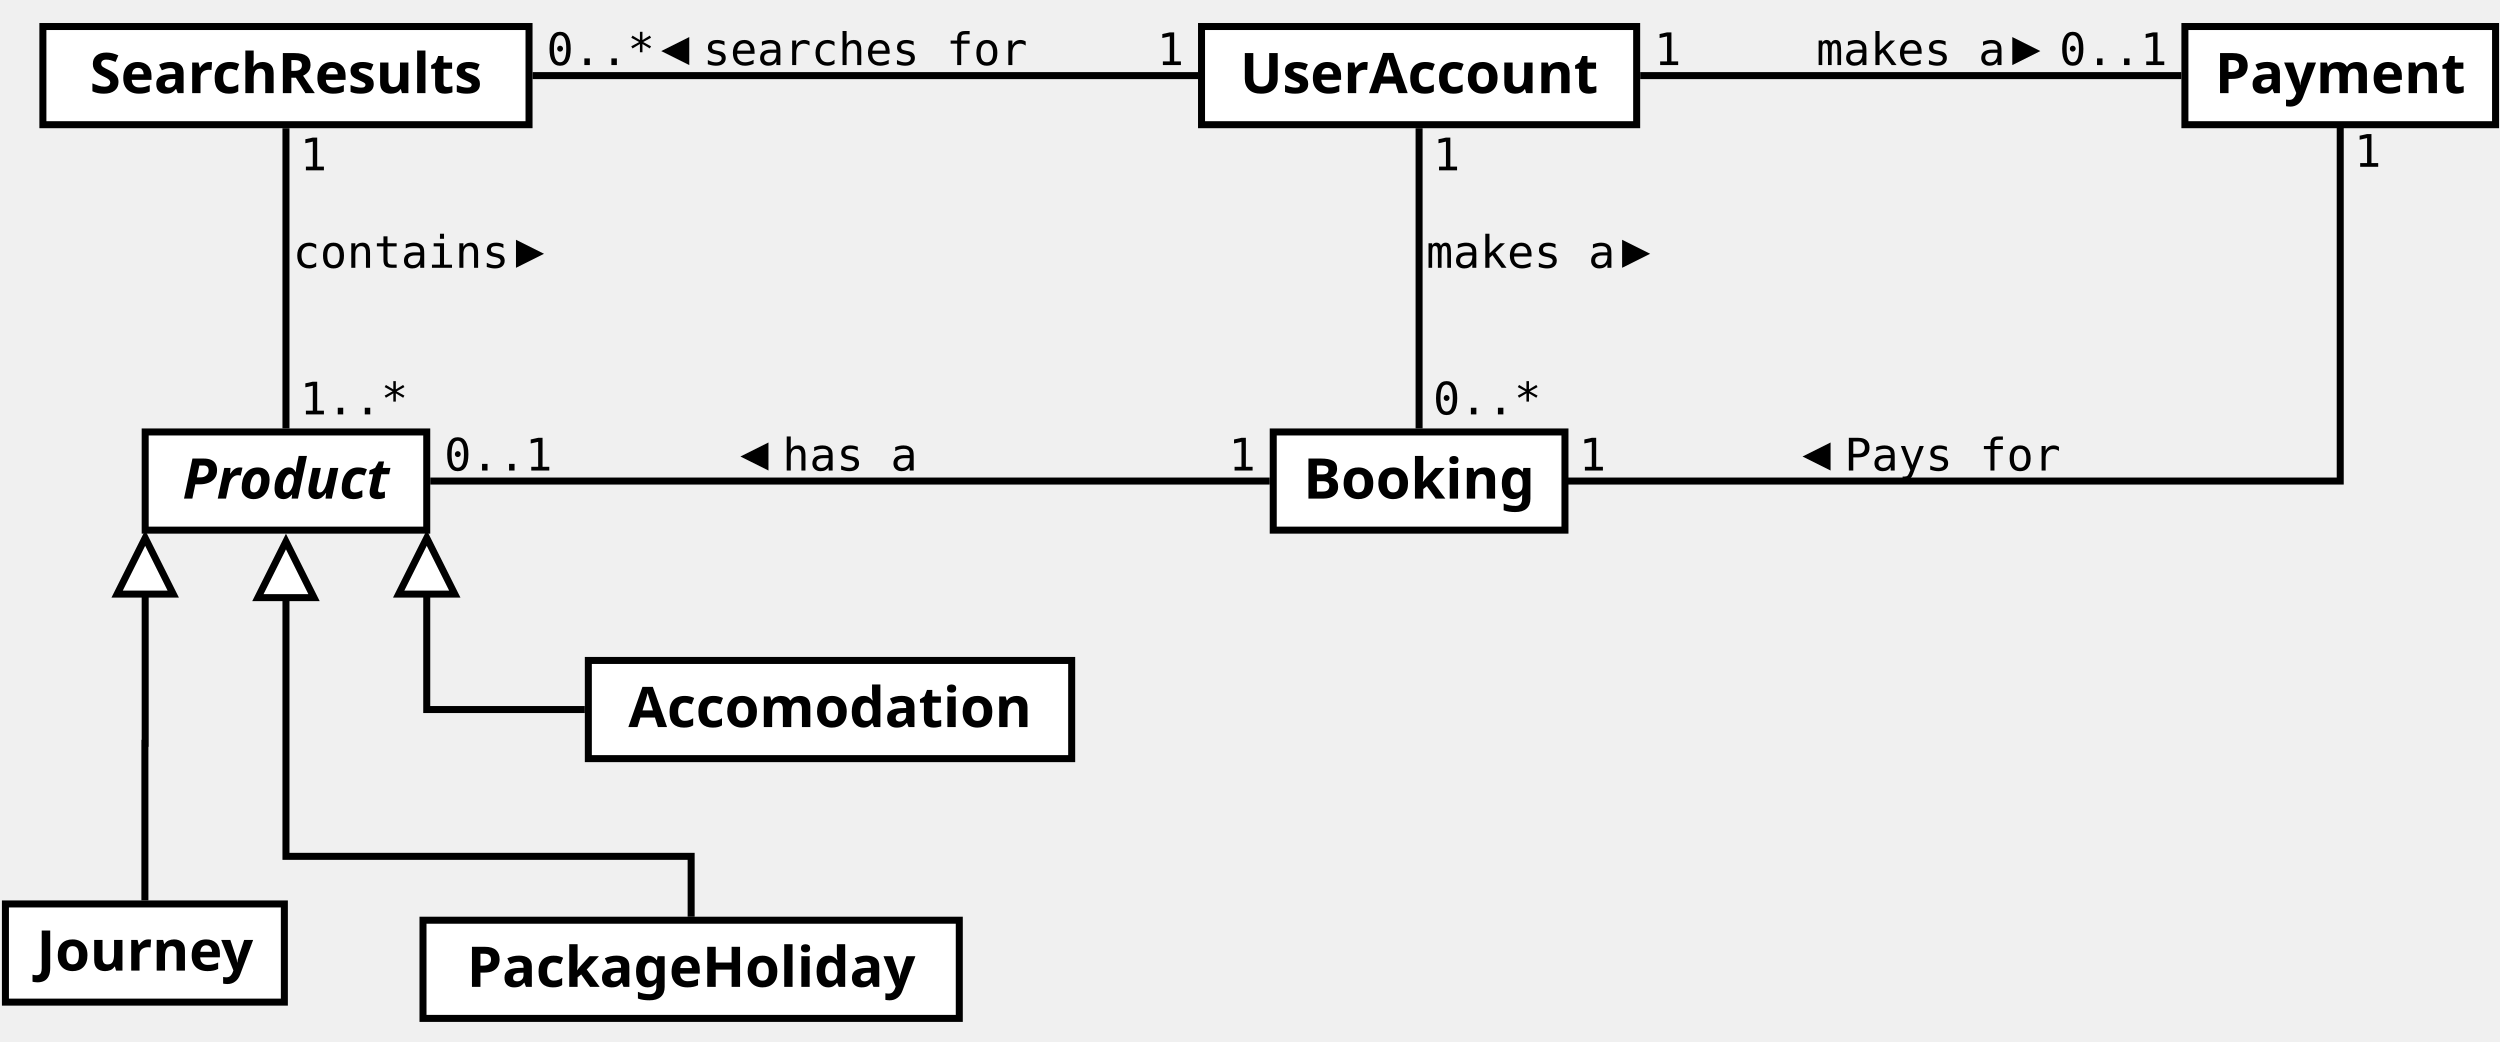
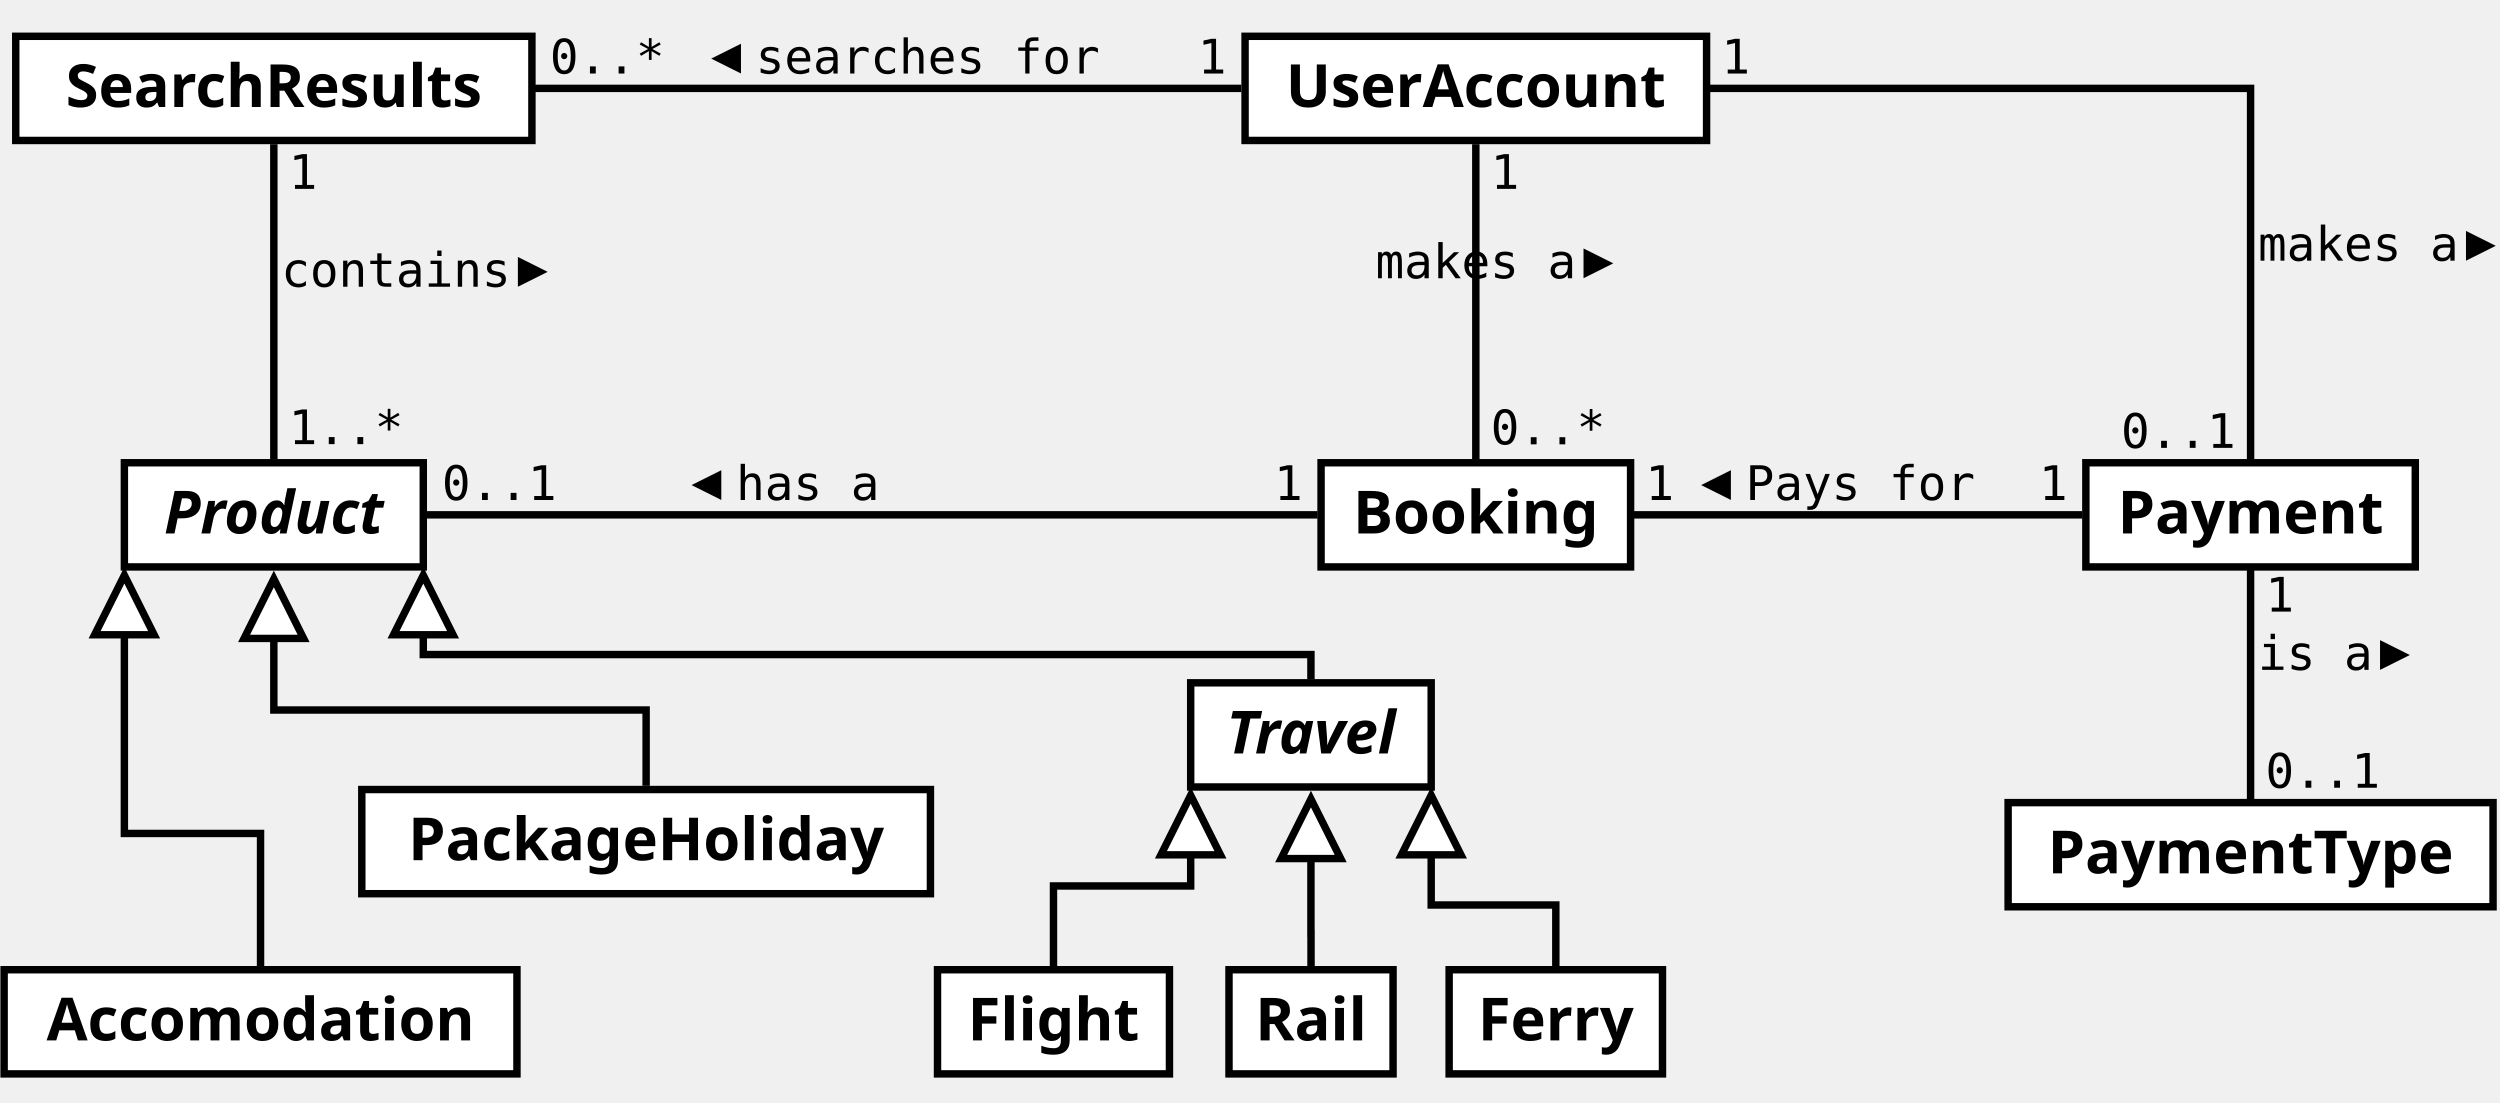
- <svg xmlns="http://www.w3.org/2000/svg" width="36cm" height="15cm" viewBox="-68 -459 713 285">
+ <svg xmlns="http://www.w3.org/2000/svg" width="34cm" height="15cm" viewBox="-60 -460 672 282">
  <g>
-     <rect style="fill: #ffffff" x="-66.451" y="-207.236" width="79.55" height="28" />
-     <rect style="fill: none; fill-opacity:0; stroke-width: 2; stroke: #000000" x="-66.451" y="-207.236" width="79.55" height="28" />
-     <text font-size="16" style="fill: #000000;text-anchor:middle;font-family:sans-serif;font-style:normal;font-weight:700" x="-26.676" y="-188.236">Journey</text>
+     <rect style="fill: #ffffff" x="260.054" y="-283.694" width="64.65" height="28" />
+     <rect style="fill: none; fill-opacity:0; stroke-width: 2; stroke: #000000" x="260.054" y="-283.694" width="64.65" height="28" />
+     <text style="fill: #000000;text-anchor:middle;font-size:16;font-family:sanserif;font-style:italic;font-weight:700" x="292.379" y="-264.694">Travel</text>
  </g>
  <g>
-     <rect style="fill: #ffffff" x="99.793" y="-276.681" width="137.85" height="28" />
-     <rect style="fill: none; fill-opacity:0; stroke-width: 2; stroke: #000000" x="99.793" y="-276.681" width="137.85" height="28" />
-     <text font-size="16" style="fill: #000000;text-anchor:middle;font-family:sans-serif;font-style:normal;font-weight:700" x="168.718" y="-257.681">Accomodation</text>
+     <rect style="fill: #ffffff" x="-58.892" y="-206.572" width="137.85" height="28" />
+     <rect style="fill: none; fill-opacity:0; stroke-width: 2; stroke: #000000" x="-58.892" y="-206.572" width="137.85" height="28" />
+     <text style="fill: #000000;text-anchor:middle;font-size:16;font-family:sanserif;font-style:normal;font-weight:700" x="10.033" y="-187.572">Accomodation</text>
  </g>
  <g>
-     <rect style="fill: #ffffff" x="-26.594" y="-341.846" width="80.3" height="28" />
-     <rect style="fill: none; fill-opacity:0; stroke-width: 2; stroke: #000000" x="-26.594" y="-341.846" width="80.3" height="28" />
-     <text font-size="16" style="fill: #000000;text-anchor:middle;font-family:sans-serif;font-style:italic;font-weight:700" x="13.556" y="-322.846">Product</text>
+     <rect style="fill: #ffffff" x="-26.569" y="-342.846" width="80.35" height="28" />
+     <rect style="fill: none; fill-opacity:0; stroke-width: 2; stroke: #000000" x="-26.569" y="-342.846" width="80.35" height="28" />
+     <text style="fill: #000000;text-anchor:middle;font-size:16;font-family:sanserif;font-style:italic;font-weight:700" x="13.606" y="-323.846">Product</text>
  </g>
  <g>
-     <rect style="fill: #ffffff" x="274.676" y="-457.478" width="124.1" height="28" />
-     <rect style="fill: none; fill-opacity:0; stroke-width: 2; stroke: #000000" x="274.676" y="-457.478" width="124.1" height="28" />
-     <text font-size="16" style="fill: #000000;text-anchor:middle;font-family:sans-serif;font-style:normal;font-weight:700" x="336.726" y="-438.478">UserAccount</text>
+     <rect style="fill: #ffffff" x="274.676" y="-457.478" width="124.05" height="28" />
+     <rect style="fill: none; fill-opacity:0; stroke-width: 2; stroke: #000000" x="274.676" y="-457.478" width="124.05" height="28" />
+     <text style="fill: #000000;text-anchor:middle;font-size:16;font-family:sanserif;font-style:normal;font-weight:700" x="336.701" y="-438.478">UserAccount</text>
  </g>
  <g>
-     <rect style="fill: #ffffff" x="555.134" y="-457.478" width="88.6" height="28" />
-     <rect style="fill: none; fill-opacity:0; stroke-width: 2; stroke: #000000" x="555.134" y="-457.478" width="88.6" height="28" />
-     <text font-size="16" style="fill: #000000;text-anchor:middle;font-family:sans-serif;font-style:normal;font-weight:700" x="599.434" y="-438.478">Payment</text>
+     <rect style="fill: #ffffff" x="500.681" y="-342.846" width="88.55" height="28" />
+     <rect style="fill: none; fill-opacity:0; stroke-width: 2; stroke: #000000" x="500.681" y="-342.846" width="88.55" height="28" />
+     <text style="fill: #000000;text-anchor:middle;font-size:16;font-family:sanserif;font-style:normal;font-weight:700" x="544.956" y="-323.846">Payment</text>
  </g>
  <g>
-     <rect style="fill: #ffffff" x="-55.769" y="-457.478" width="138.65" height="28" />
-     <rect style="fill: none; fill-opacity:0; stroke-width: 2; stroke: #000000" x="-55.769" y="-457.478" width="138.65" height="28" />
-     <text font-size="16" style="fill: #000000;text-anchor:middle;font-family:sans-serif;font-style:normal;font-weight:700" x="13.556" y="-438.478">SearchResults</text>
+     <rect style="fill: #ffffff" x="-55.769" y="-457.478" width="138.75" height="28" />
+     <rect style="fill: none; fill-opacity:0; stroke-width: 2; stroke: #000000" x="-55.769" y="-457.478" width="138.75" height="28" />
+     <text style="fill: #000000;text-anchor:middle;font-size:16;font-family:sanserif;font-style:normal;font-weight:700" x="13.606" y="-438.478">SearchResults</text>
  </g>
  <g>
-     <rect style="fill: #ffffff" x="295.126" y="-341.846" width="83.2" height="28" />
-     <rect style="fill: none; fill-opacity:0; stroke-width: 2; stroke: #000000" x="295.126" y="-341.846" width="83.2" height="28" />
-     <text font-size="16" style="fill: #000000;text-anchor:middle;font-family:sans-serif;font-style:normal;font-weight:700" x="336.726" y="-322.846">Booking</text>
+     <rect style="fill: #ffffff" x="295.102" y="-342.846" width="83.2" height="28" />
+     <rect style="fill: none; fill-opacity:0; stroke-width: 2; stroke: #000000" x="295.102" y="-342.846" width="83.2" height="28" />
+     <text style="fill: #000000;text-anchor:middle;font-size:16;font-family:sanserif;font-style:normal;font-weight:700" x="336.702" y="-323.846">Booking</text>
  </g>
  <g>
-     <rect style="fill: #ffffff" x="52.639" y="-202.594" width="152.95" height="28" />
-     <rect style="fill: none; fill-opacity:0; stroke-width: 2; stroke: #000000" x="52.639" y="-202.594" width="152.95" height="28" />
-     <text font-size="16" style="fill: #000000;text-anchor:middle;font-family:sans-serif;font-style:normal;font-weight:700" x="129.114" y="-183.594">PackageHoliday</text>
+     <rect style="fill: #ffffff" x="37.251" y="-255.008" width="152.85" height="28" />
+     <rect style="fill: none; fill-opacity:0; stroke-width: 2; stroke: #000000" x="37.251" y="-255.008" width="152.85" height="28" />
+     <text style="fill: #000000;text-anchor:middle;font-size:16;font-family:sanserif;font-style:normal;font-weight:700" x="113.676" y="-236.008">PackageHoliday</text>
  </g>
  <g>
-     <polyline style="fill: none; fill-opacity:0; stroke-width: 2; stroke: #000000" points="13.556,-294.604 13.556,-220.813 129.114,-220.813 129.114,-203.586 " />
-     <polygon style="fill: #ffffff" points="21.556,-294.604 13.556,-310.604 5.556,-294.604 " />
-     <polygon style="fill: none; fill-opacity:0; stroke-width: 2; stroke: #000000" points="21.556,-294.604 13.556,-310.604 5.556,-294.604 " />
+     <polyline style="fill: none; fill-opacity:0; stroke-width: 2; stroke: #000000" points="13.606,-295.624 13.606,-276.384 113.676,-276.384 113.676,-256.01 " />
+     <polygon style="fill: #ffffff" points="21.606,-295.624 13.606,-311.624 5.606,-295.624 " />
+     <polygon style="fill: none; fill-opacity:0; stroke-width: 2; stroke: #000000" points="21.606,-295.624 13.606,-311.624 5.606,-295.624 " />
  </g>
  <g>
-     <polyline style="fill: none; fill-opacity:0; stroke-width: 2; stroke: #000000" points="-26.594,-295.61 -26.594,-253.045 -26.676,-253.045 -26.676,-208.244 " />
-     <polygon style="fill: #ffffff" points="-18.594,-295.61 -26.594,-311.61 -34.594,-295.61 " />
-     <polygon style="fill: none; fill-opacity:0; stroke-width: 2; stroke: #000000" points="-18.594,-295.61 -26.594,-311.61 -34.594,-295.61 " />
+     <polyline style="fill: none; fill-opacity:0; stroke-width: 2; stroke: #000000" points="53.781,-296.61 53.781,-291.29 292.379,-291.29 292.379,-284.626 " />
+     <polygon style="fill: #ffffff" points="61.781,-296.61 53.781,-312.61 45.781,-296.61 " />
+     <polygon style="fill: none; fill-opacity:0; stroke-width: 2; stroke: #000000" points="61.781,-296.61 53.781,-312.61 45.781,-296.61 " />
  </g>
  <g>
-     <polyline style="fill: none; fill-opacity:0; stroke-width: 2; stroke: #000000" points="53.706,-295.61 53.706,-262.681 98.785,-262.681 " />
-     <polygon style="fill: #ffffff" points="61.706,-295.61 53.706,-311.61 45.706,-295.61 " />
-     <polygon style="fill: none; fill-opacity:0; stroke-width: 2; stroke: #000000" points="61.706,-295.61 53.706,-311.61 45.706,-295.61 " />
+     <polyline style="fill: none; fill-opacity:0; stroke-width: 2; stroke: #000000" points="-26.569,-296.61 -26.569,-243.204 10.033,-243.204 10.033,-207.566 " />
+     <polygon style="fill: #ffffff" points="-18.569,-296.61 -26.569,-312.61 -34.569,-296.61 " />
+     <polygon style="fill: none; fill-opacity:0; stroke-width: 2; stroke: #000000" points="-18.569,-296.61 -26.569,-312.61 -34.569,-296.61 " />
  </g>
  <g>
-     <polyline style="fill: none; fill-opacity:0; stroke-width: 2; stroke: #000000" points="54.712,-327.846 55.712,-327.846 293.121,-327.846 294.121,-327.846 " />
-     <text font-size="12.8" style="fill: #000000;text-anchor:middle;font-family:monospace;font-style:normal;font-weight:normal" x="174.416" y="-330.846">has a</text>
-     <polygon style="fill: #000000" points="151.166,-330.846 151.166,-338.846 143.166,-334.846 " />
-     <text font-size="12.8" style="fill: #000000;text-anchor:start;font-family:monospace;font-style:normal;font-weight:normal" x="58.712" y="-330.846">0..1</text>
-     <text font-size="12.8" style="fill: #000000;text-anchor:end;font-family:monospace;font-style:normal;font-weight:normal" x="290.121" y="-330.846">1</text>
+     <polyline style="fill: none; fill-opacity:0; stroke-width: 2; stroke: #000000" points="54.789,-328.846 157.138,-328.846 157.138,-328.846 294.178,-328.846 " />
+     <text style="fill: #000000;text-anchor:middle;font-size:12.8;font-family:monospace;font-style:normal;font-weight:normal" x="157.138" y="-332.846">has a</text>
+     <polygon style="fill: #000000" points="133.888,-332.846 133.888,-340.846 125.888,-336.846 " />
+     <text style="fill: #000000;text-anchor:start;font-size:12.8;font-family:monospace;font-style:normal;font-weight:normal" x="58.789" y="-332.846">0..1</text>
+     <text style="fill: #000000;text-anchor:end;font-size:12.8;font-family:monospace;font-style:normal;font-weight:normal" x="290.178" y="-332.846">1</text>
  </g>
  <g>
-     <polyline style="fill: none; fill-opacity:0; stroke-width: 2; stroke: #000000" points="336.726,-428.471 336.726,-427.471 336.726,-343.853 336.726,-342.853 " />
-     <text font-size="12.8" style="fill: #000000;text-anchor:start;font-family:monospace;font-style:normal;font-weight:normal" x="338.726" y="-388.662">makes a</text>
-     <polygon style="fill: #000000" points="394.626,-388.662 394.626,-396.662 402.626,-392.662 " />
-     <text font-size="12.8" style="fill: #000000;text-anchor:start;font-family:monospace;font-style:normal;font-weight:normal" x="340.726" y="-416.471">1</text>
-     <text font-size="12.8" style="fill: #000000;text-anchor:start;font-family:monospace;font-style:normal;font-weight:normal" x="340.726" y="-346.853">0..*</text>
+     <polyline style="fill: none; fill-opacity:0; stroke-width: 2; stroke: #000000" points="336.701,-428.478 336.701,-388.448 336.702,-388.448 336.702,-343.805 " />
+     <text style="fill: #000000;text-anchor:middle;font-size:12.8;font-family:monospace;font-style:normal;font-weight:normal" x="336.702" y="-392.448">makes a</text>
+     <polygon style="fill: #000000" points="365.652,-392.448 365.652,-400.448 373.651,-396.448 " />
+     <text style="fill: #000000;text-anchor:start;font-size:12.8;font-family:monospace;font-style:normal;font-weight:normal" x="340.701" y="-416.478">1</text>
+     <text style="fill: #000000;text-anchor:start;font-size:12.8;font-family:monospace;font-style:normal;font-weight:normal" x="340.702" y="-347.805">0..*</text>
  </g>
  <g>
-     <polyline style="fill: none; fill-opacity:0; stroke-width: 2; stroke: #000000" points="83.89,-443.478 84.89,-443.478 272.669,-443.478 273.669,-443.478 " />
-     <text font-size="12.8" style="fill: #000000;text-anchor:middle;font-family:monospace;font-style:normal;font-weight:normal" x="178.779" y="-446.478">searches for</text>
-     <polygon style="fill: #000000" points="128.579,-446.478 128.579,-454.478 120.579,-450.478 " />
-     <text font-size="12.8" style="fill: #000000;text-anchor:start;font-family:monospace;font-style:normal;font-weight:normal" x="87.89" y="-446.478">0..*</text>
-     <text font-size="12.8" style="fill: #000000;text-anchor:end;font-family:monospace;font-style:normal;font-weight:normal" x="269.669" y="-446.478">1</text>
+     <polyline style="fill: none; fill-opacity:0; stroke-width: 2; stroke: #000000" points="83.81,-443.478 189.373,-443.478 189.373,-443.478 273.675,-443.478 " />
+     <text style="fill: #000000;text-anchor:middle;font-size:12.8;font-family:monospace;font-style:normal;font-weight:normal" x="189.373" y="-447.478">searches for</text>
+     <polygon style="fill: #000000" points="139.173,-447.478 139.173,-455.478 131.173,-451.478 " />
+     <text style="fill: #000000;text-anchor:start;font-size:12.8;font-family:monospace;font-style:normal;font-weight:normal" x="87.81" y="-447.478">0..*</text>
+     <text style="fill: #000000;text-anchor:end;font-size:12.8;font-family:monospace;font-style:normal;font-weight:normal" x="269.675" y="-447.478">1</text>
  </g>
  <g>
-     <polyline style="fill: none; fill-opacity:0; stroke-width: 2; stroke: #000000" points="13.556,-428.471 13.556,-427.471 13.556,-343.853 13.556,-342.853 " />
-     <text font-size="12.8" style="fill: #000000;text-anchor:start;font-family:monospace;font-style:normal;font-weight:normal" x="15.556" y="-388.662">contains</text>
-     <polygon style="fill: #000000" points="79.156,-388.662 79.156,-396.662 87.156,-392.662 " />
-     <text font-size="12.8" style="fill: #000000;text-anchor:start;font-family:monospace;font-style:normal;font-weight:normal" x="17.556" y="-416.471">1</text>
-     <text font-size="12.8" style="fill: #000000;text-anchor:start;font-family:monospace;font-style:normal;font-weight:normal" x="17.556" y="-346.853">1..*</text>
+     <polyline style="fill: none; fill-opacity:0; stroke-width: 2; stroke: #000000" points="13.606,-428.471 13.606,-428.471 13.606,-343.853 13.606,-343.853 " />
+     <text style="fill: #000000;text-anchor:start;font-size:12.8;font-family:monospace;font-style:normal;font-weight:normal" x="15.606" y="-390.162">contains</text>
+     <polygon style="fill: #000000" points="79.206,-390.162 79.206,-398.162 87.206,-394.162 " />
+     <text style="fill: #000000;text-anchor:start;font-size:12.8;font-family:monospace;font-style:normal;font-weight:normal" x="17.606" y="-416.471">1</text>
+     <text style="fill: #000000;text-anchor:start;font-size:12.8;font-family:monospace;font-style:normal;font-weight:normal" x="17.606" y="-347.853">1..*</text>
  </g>
  <g>
-     <polyline style="fill: none; fill-opacity:0; stroke-width: 2; stroke: #000000" points="399.784,-443.478 400.784,-443.478 553.129,-443.478 554.129,-443.478 " />
-     <text font-size="12.8" style="fill: #000000;text-anchor:middle;font-family:monospace;font-style:normal;font-weight:normal" x="476.956" y="-446.478">makes a</text>
-     <polygon style="fill: #000000" points="505.906,-446.478 505.906,-454.478 513.906,-450.478 " />
-     <text font-size="12.8" style="fill: #000000;text-anchor:start;font-family:monospace;font-style:normal;font-weight:normal" x="403.784" y="-446.478">1</text>
-     <text font-size="12.8" style="fill: #000000;text-anchor:end;font-family:monospace;font-style:normal;font-weight:normal" x="550.129" y="-446.478">0..1</text>
+     <polyline style="fill: none; fill-opacity:0; stroke-width: 2; stroke: #000000" points="398.726,-443.478 544.956,-443.478 544.956,-342.846 544.956,-342.846 " />
+     <text style="fill: #000000;text-anchor:start;font-size:12.8;font-family:monospace;font-style:normal;font-weight:normal" x="546.956" y="-397.162">makes a</text>
+     <polygon style="fill: #000000" points="602.856,-397.162 602.856,-405.162 610.856,-401.162 " />
+     <text style="fill: #000000;text-anchor:start;font-size:12.8;font-family:monospace;font-style:normal;font-weight:normal" x="402.726" y="-447.478">1</text>
+     <text style="fill: #000000;text-anchor:end;font-size:12.8;font-family:monospace;font-style:normal;font-weight:normal" x="540.956" y="-346.846">0..1</text>
  </g>
  <g>
-     <polyline style="fill: none; fill-opacity:0; stroke-width: 2; stroke: #000000" points="599.434,-429.478 599.434,-327.846 378.326,-327.846 " />
-     <text font-size="12.8" style="fill: #000000;text-anchor:middle;font-family:monospace;font-style:normal;font-weight:normal" x="488.88" y="-330.846">Pays for</text>
-     <polygon style="fill: #000000" points="454.08,-330.846 454.08,-338.846 446.08,-334.846 " />
-     <text font-size="12.8" style="fill: #000000;text-anchor:start;font-family:monospace;font-style:normal;font-weight:normal" x="603.434" y="-417.478">1</text>
-     <text font-size="12.8" style="fill: #000000;text-anchor:start;font-family:monospace;font-style:normal;font-weight:normal" x="382.326" y="-330.846">1</text>
+     <polyline style="fill: none; fill-opacity:0; stroke-width: 2; stroke: #000000" points="499.782,-328.846 440.062,-328.846 440.062,-328.846 378.302,-328.846 " />
+     <text style="fill: #000000;text-anchor:middle;font-size:12.8;font-family:monospace;font-style:normal;font-weight:normal" x="440.062" y="-332.846">Pays for</text>
+     <polygon style="fill: #000000" points="405.262,-332.846 405.262,-340.846 397.262,-336.846 " />
+     <text style="fill: #000000;text-anchor:end;font-size:12.8;font-family:monospace;font-style:normal;font-weight:normal" x="495.782" y="-332.846">1</text>
+     <text style="fill: #000000;text-anchor:start;font-size:12.8;font-family:monospace;font-style:normal;font-weight:normal" x="382.302" y="-332.846">1</text>
+   </g>
+   <g>
+     <rect style="fill: #ffffff" x="192.001" y="-206.572" width="62.35" height="28" />
+     <rect style="fill: none; fill-opacity:0; stroke-width: 2; stroke: #000000" x="192.001" y="-206.572" width="62.35" height="28" />
+     <text style="fill: #000000;text-anchor:middle;font-size:16;font-family:sanserif;font-style:normal;font-weight:700" x="223.176" y="-187.572">Flight</text>
+   </g>
+   <g>
+     <rect style="fill: #ffffff" x="270.354" y="-206.572" width="44.1" height="28" />
+     <rect style="fill: none; fill-opacity:0; stroke-width: 2; stroke: #000000" x="270.354" y="-206.572" width="44.1" height="28" />
+     <text style="fill: #000000;text-anchor:middle;font-size:16;font-family:sanserif;font-style:normal;font-weight:700" x="292.404" y="-187.572">Rail</text>
+   </g>
+   <g>
+     <rect style="fill: #ffffff" x="329.528" y="-206.572" width="57.35" height="28" />
+     <rect style="fill: none; fill-opacity:0; stroke-width: 2; stroke: #000000" x="329.528" y="-206.572" width="57.35" height="28" />
+     <text style="fill: #000000;text-anchor:middle;font-size:16;font-family:sanserif;font-style:normal;font-weight:700" x="358.203" y="-187.572">Ferry</text>
+   </g>
+   <g>
+     <polyline style="fill: none; fill-opacity:0; stroke-width: 2; stroke: #000000" points="260.054,-237.458 260.054,-229.088 223.176,-229.088 223.176,-207.567 " />
+     <polygon style="fill: #ffffff" points="268.054,-237.458 260.054,-253.458 252.054,-237.458 " />
+     <polygon style="fill: none; fill-opacity:0; stroke-width: 2; stroke: #000000" points="268.054,-237.458 260.054,-253.458 252.054,-237.458 " />
+   </g>
+   <g>
+     <polyline style="fill: none; fill-opacity:0; stroke-width: 2; stroke: #000000" points="292.379,-236.454 292.379,-216.276 292.404,-216.276 292.404,-207.48 " />
+     <polygon style="fill: #ffffff" points="300.379,-236.454 292.379,-252.454 284.379,-236.454 " />
+     <polygon style="fill: none; fill-opacity:0; stroke-width: 2; stroke: #000000" points="300.379,-236.454 292.379,-252.454 284.379,-236.454 " />
+   </g>
+   <g>
+     <polyline style="fill: none; fill-opacity:0; stroke-width: 2; stroke: #000000" points="324.704,-237.458 324.704,-223.97 358.204,-223.97 358.204,-206.572 " />
+     <polygon style="fill: #ffffff" points="332.704,-237.458 324.704,-253.458 316.704,-237.458 " />
+     <polygon style="fill: none; fill-opacity:0; stroke-width: 2; stroke: #000000" points="332.704,-237.458 324.704,-253.458 316.704,-237.458 " />
+   </g>
+   <g>
+     <rect style="fill: #ffffff" x="479.781" y="-251.492" width="130.35" height="28" />
+     <rect style="fill: none; fill-opacity:0; stroke-width: 2; stroke: #000000" x="479.781" y="-251.492" width="130.35" height="28" />
+     <text style="fill: #000000;text-anchor:middle;font-size:16;font-family:sanserif;font-style:normal;font-weight:700" x="544.956" y="-232.492">PaymentType</text>
+   </g>
+   <g>
+     <polyline style="fill: none; fill-opacity:0; stroke-width: 2; stroke: #000000" points="544.956,-314.846 544.956,-314.846 544.956,-251.492 544.956,-251.492 " />
+     <text style="fill: #000000;text-anchor:start;font-size:12.8;font-family:monospace;font-style:normal;font-weight:normal" x="546.956" y="-287.169">is a</text>
+     <polygon style="fill: #000000" points="579.756,-287.169 579.756,-295.169 587.756,-291.169 " />
+     <text style="fill: #000000;text-anchor:start;font-size:12.8;font-family:monospace;font-style:normal;font-weight:normal" x="548.956" y="-302.846">1</text>
+     <text style="fill: #000000;text-anchor:start;font-size:12.8;font-family:monospace;font-style:normal;font-weight:normal" x="548.956" y="-255.492">0..1</text>
  </g>
</svg>
